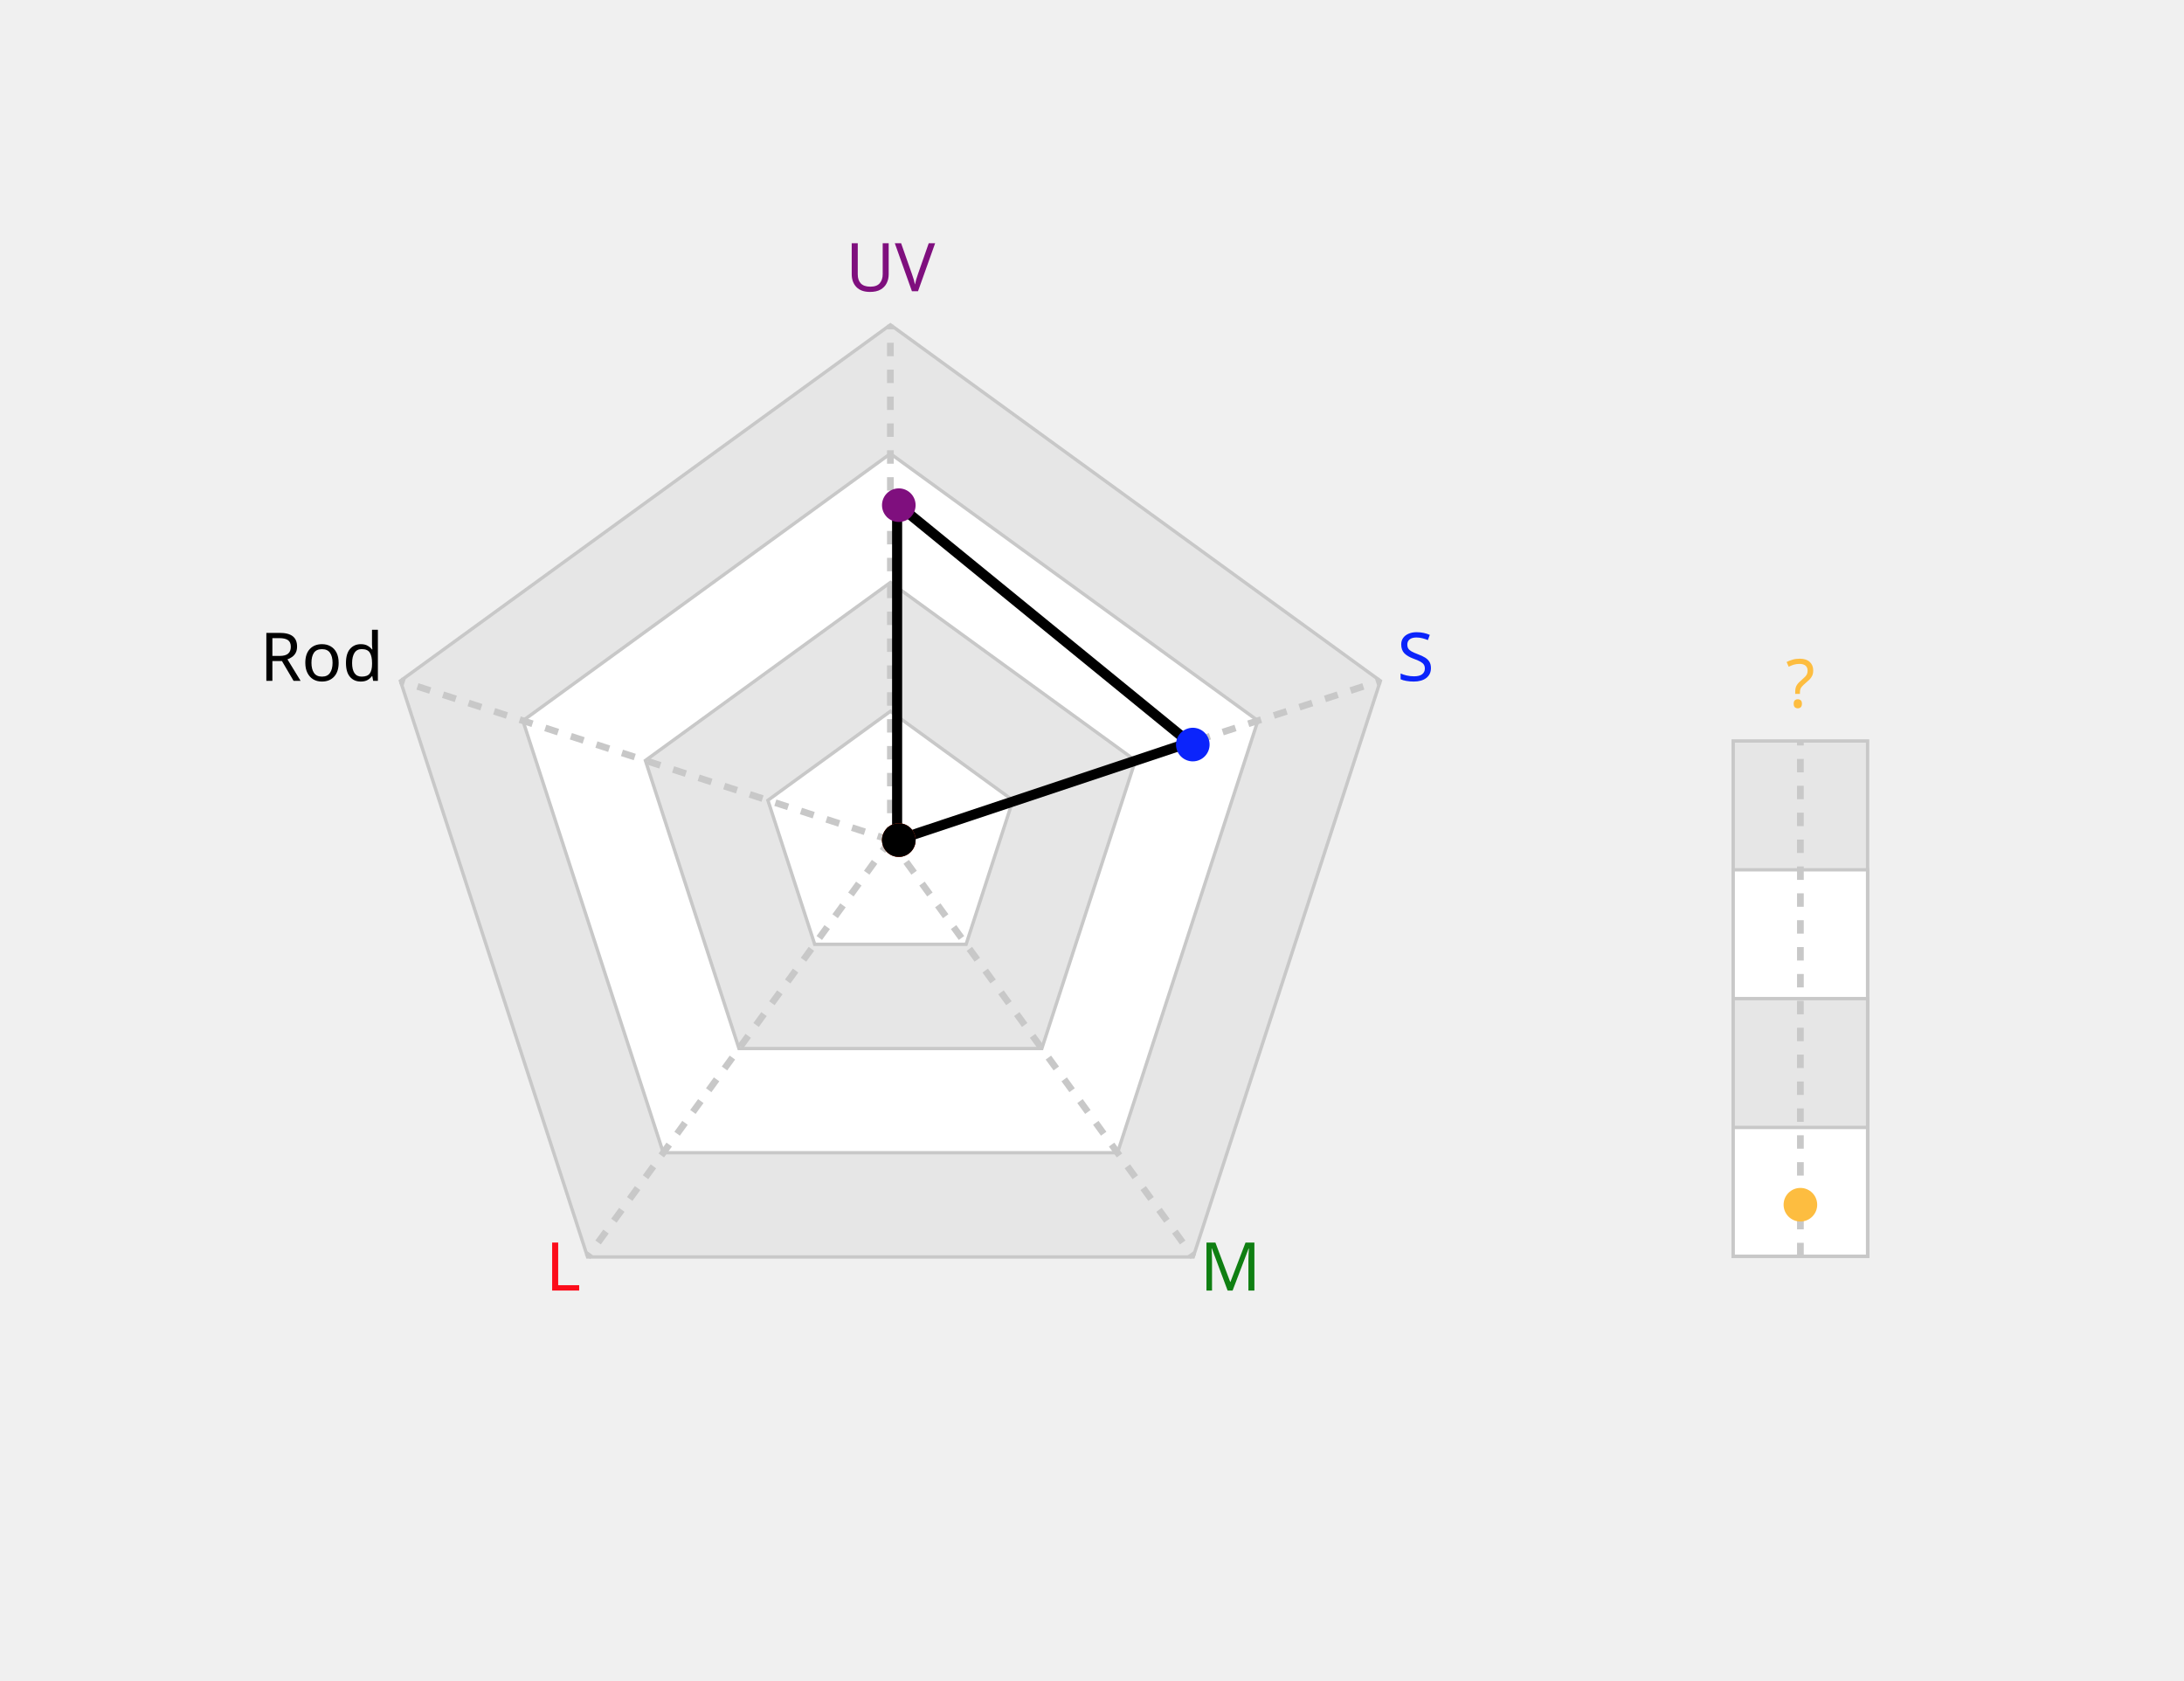
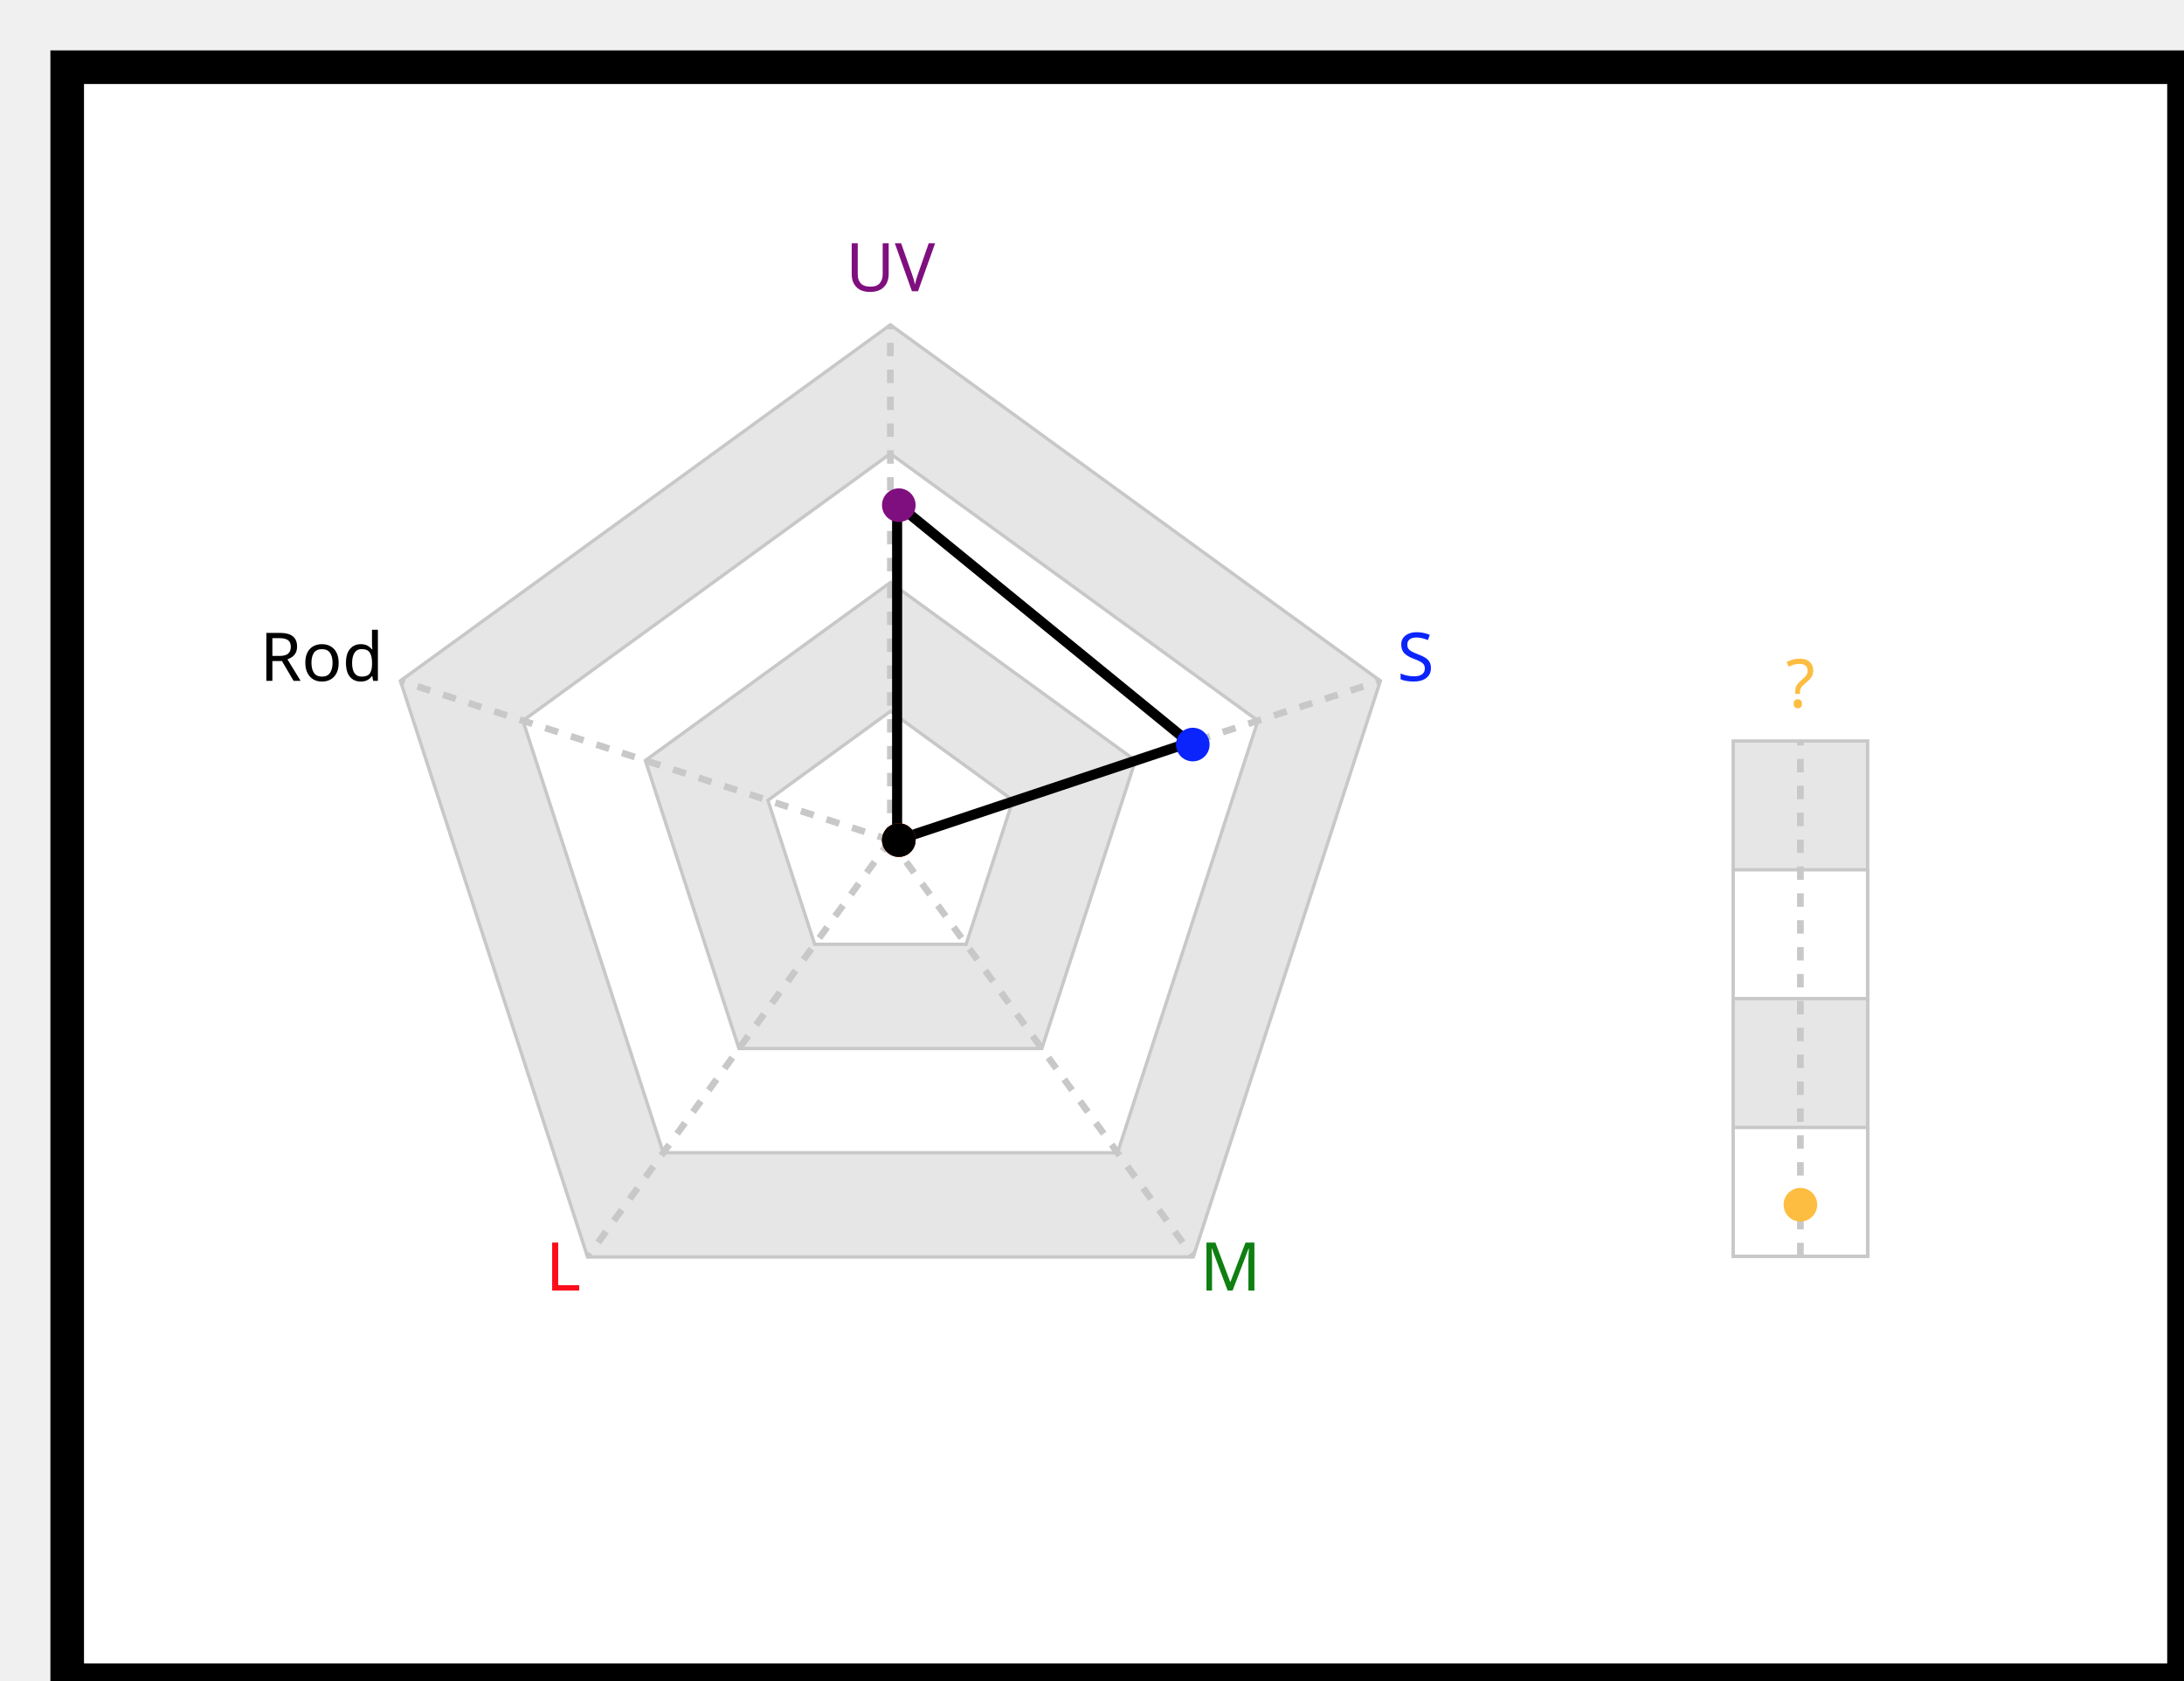
- <svg xmlns="http://www.w3.org/2000/svg" baseProfile="full" height="500" version="1.1" width="650">
+ <svg xmlns="http://www.w3.org/2000/svg" baseProfile="full" height="500" id="eel" version="1.1" width="650">
  <defs />
-   <polygon fill="rgb(230,230,230)" id="axGonMinor" points="265.0,96.667 410.829,202.617 355.127,374.049 174.873,374.049 119.171,202.617" stroke="rgb(200,200,200)" stroke-width="1" />
-   <polygon fill="rgb(255,255,255)" id="axGon" points="265.0,135.0 374.371,214.463 332.595,343.037 197.405,343.037 155.629,214.463" stroke="rgb(200,200,200)" stroke-width="1" />
-   <polygon fill="rgb(230,230,230)" id="axGonMinor" points="265.0,173.333 337.914,226.309 310.064,312.025 219.936,312.025 192.086,226.309" stroke="rgb(200,200,200)" stroke-width="1" />
-   <polygon fill="rgb(255,255,255)" id="axGon" points="265.0,211.667 301.457,238.154 287.532,281.012 242.468,281.012 228.543,238.154" stroke="rgb(200,200,200)" stroke-width="1" />
-   <rect fill="rgb(230,230,230)" height="153.333" id="zaxGonMinor" stroke="rgb(200,200,200)" stroke-width="1" width="40" x="515.833" y="220.506" />
-   <rect fill="rgb(255,255,255)" height="115.0" id="zaxGon" stroke="rgb(200,200,200)" stroke-width="1" width="40" x="515.833" y="258.839" />
-   <rect fill="rgb(230,230,230)" height="76.667" id="zaxGonMinor" stroke="rgb(200,200,200)" stroke-width="1" width="40" x="515.833" y="297.172" />
-   <rect fill="rgb(255,255,255)" height="38.333" id="zaxGon" stroke="rgb(200,200,200)" stroke-width="1" width="40" x="515.833" y="335.506" />
-   <line id="ax" stroke="rgb(200,200,200)" stroke-dasharray="4" stroke-width="2" x1="535.833" x2="535.833" y1="373.839" y2="220.506" />
+   <rect fill="white" height="480" stroke="rgb(0,0,0)" stroke-width="10" width="630" x="20" y="20" />
+   <polygon fill="rgb(230,230,230)" points="265.0,96.667 410.829,202.617 355.127,374.049 174.873,374.049 119.171,202.617" stroke="rgb(200,200,200)" stroke-width="1" />
+   <polygon fill="rgb(255,255,255)" points="265.0,135.0 374.371,214.463 332.595,343.037 197.405,343.037 155.629,214.463" stroke="rgb(200,200,200)" stroke-width="1" />
+   <polygon fill="rgb(230,230,230)" points="265.0,173.333 337.914,226.309 310.064,312.025 219.936,312.025 192.086,226.309" stroke="rgb(200,200,200)" stroke-width="1" />
+   <polygon fill="rgb(255,255,255)" points="265.0,211.667 301.457,238.154 287.532,281.012 242.468,281.012 228.543,238.154" stroke="rgb(200,200,200)" stroke-width="1" />
+   <rect fill="rgb(230,230,230)" height="153.333" stroke="rgb(200,200,200)" stroke-width="1" width="40" x="515.833" y="220.506" />
+   <rect fill="rgb(255,255,255)" height="115.0" stroke="rgb(200,200,200)" stroke-width="1" width="40" x="515.833" y="258.839" />
+   <rect fill="rgb(230,230,230)" height="76.667" stroke="rgb(200,200,200)" stroke-width="1" width="40" x="515.833" y="297.172" />
+   <rect fill="rgb(255,255,255)" height="38.333" stroke="rgb(200,200,200)" stroke-width="1" width="40" x="515.833" y="335.506" />
+   <line stroke="rgb(200,200,200)" stroke-dasharray="4" stroke-width="2" x1="535.833" x2="535.833" y1="373.839" y2="220.506" />
  <text fill="rgb(253,189,64)" font-family="sans-serif" font-size="20" text-anchor="middle" transform="translate(0,-10)" x="535.833" y="220.506">?</text>
-   <line id="ax" stroke="rgb(200,200,200)" stroke-dasharray="4" stroke-width="2" transform="rotate(0.0,265.0,250.0)" x1="265.0" x2="265.0" y1="250.0" y2="96.667" />
+   <line stroke="rgb(200,200,200)" stroke-dasharray="4" stroke-width="2" transform="rotate(0.0,265.0,250.0)" x1="265.0" x2="265.0" y1="250.0" y2="96.667" />
  <text alignment-baseline="middle" fill="rgb(127,15,126)" font-family="sans-serif" font-size="20" text-anchor="middle" transform="translate(0,-10)" x="265.0" y="96.667">UV</text>
-   <line id="ax" stroke="rgb(200,200,200)" stroke-dasharray="4" stroke-width="2" transform="rotate(72.0,265.0,250.0)" x1="265.0" x2="265.0" y1="250.0" y2="96.667" />
-   <text alignment-baseline="middle" fill="rgb(11,36,251)" font-family="sans-serif" font-size="20" text-anchor="start" transform="translate(+5,0)" x="410.829" y="202.617">S</text>
-   <line id="ax" stroke="rgb(200,200,200)" stroke-dasharray="4" stroke-width="2" transform="rotate(144.0,265.0,250.0)" x1="265.0" x2="265.0" y1="250.0" y2="96.667" />
+   <line stroke="rgb(200,200,200)" stroke-dasharray="4" stroke-width="2" transform="rotate(72.0,265.0,250.0)" x1="265.0" x2="265.0" y1="250.0" y2="96.667" />
+   <text alignment-baseline="middle" fill="rgb(11,36,251)" font-family="sans-serif" font-size="20" text-anchor="start" transform="translate(5,0)" x="410.829" y="202.617">S</text>
+   <line stroke="rgb(200,200,200)" stroke-dasharray="4" stroke-width="2" transform="rotate(144.0,265.0,250.0)" x1="265.0" x2="265.0" y1="250.0" y2="96.667" />
  <text alignment-baseline="middle" fill="rgb(15,127,18)" font-family="sans-serif" font-size="20" text-anchor="start" transform="translate(2,10)" x="355.127" y="374.049">M</text>
-   <line id="ax" stroke="rgb(200,200,200)" stroke-dasharray="4" stroke-width="2" transform="rotate(216.0,265.0,250.0)" x1="265.0" x2="265.0" y1="250.0" y2="96.667" />
+   <line stroke="rgb(200,200,200)" stroke-dasharray="4" stroke-width="2" transform="rotate(216.0,265.0,250.0)" x1="265.0" x2="265.0" y1="250.0" y2="96.667" />
  <text alignment-baseline="middle" fill="rgb(252,13,27)" font-family="sans-serif" font-size="20" text-anchor="end" transform="translate(-2,10)" x="174.873" y="374.049">L</text>
-   <line id="ax" stroke="rgb(200,200,200)" stroke-dasharray="4" stroke-width="2" transform="rotate(288.0,265.0,250.0)" x1="265.0" x2="265.0" y1="250.0" y2="96.667" />
+   <line stroke="rgb(200,200,200)" stroke-dasharray="4" stroke-width="2" transform="rotate(288.0,265.0,250.0)" x1="265.0" x2="265.0" y1="250.0" y2="96.667" />
  <text alignment-baseline="middle" fill="rgb(0,0,0)" font-family="sans-serif" font-size="20" text-anchor="end" transform="translate(-5,0)" x="119.171" y="202.617">Rod</text>
-   <path d="M267,150 L354,221 L267,250 L267,250 L267,250 Z" fill="none" id="cellGon" stroke="rgb(0,0,0)" stroke-linecap="round" stroke-opacity="1" stroke-width="3" />
-   <circle cx="267.5" cy="150.333" fill="rgb(127,15,126)" id="uDat" r="5" stroke="none" stroke-width="4" transform="rotate(0.0,267.5,250.0)" />
-   <circle cx="267.5" cy="158.0" fill="rgb(11,36,251)" id="sDat" r="5" stroke="none" stroke-width="4" transform="rotate(72.0,267.5,250.0)" />
-   <circle cx="267.5" cy="250.0" fill="rgb(15,127,18)" id="mDat" r="5" stroke="none" stroke-width="4" transform="rotate(144.0,267.5,250.0)" />
-   <circle cx="267.5" cy="250.0" fill="rgb(252,13,27)" id="lDat" r="5" stroke="none" stroke-width="4" transform="rotate(216.0,267.5,250.0)" />
-   <circle cx="267.5" cy="250.0" fill="rgb(0,0,0)" id="rDat" r="5" stroke="none" stroke-width="4" transform="rotate(288.0,267.5,250.0)" />
-   <circle cx="535.833" cy="358.506" fill="rgb(253,189,64)" id="zDat" r="5" stroke="none" stroke-width="4" transform="rotate(0,535.8333,250.0)" />
+   <path d="M267,150 L354,221 L267,250 L267,250 L267,250 Z" fill="none" stroke="rgb(0,0,0)" stroke-linecap="round" stroke-opacity="1" stroke-width="3" />
+   <circle cx="267.5" cy="150.333" fill="rgb(127,15,126)" r="5" stroke="none" stroke-width="4" transform="rotate(0.0,267.5,250.0)" />
+   <circle cx="267.5" cy="158.0" fill="rgb(11,36,251)" r="5" stroke="none" stroke-width="4" transform="rotate(72.0,267.5,250.0)" />
+   <circle cx="267.5" cy="250.0" fill="rgb(15,127,18)" r="5" stroke="none" stroke-width="4" transform="rotate(144.0,267.5,250.0)" />
+   <circle cx="267.5" cy="250.0" fill="rgb(252,13,27)" r="5" stroke="none" stroke-width="4" transform="rotate(216.0,267.5,250.0)" />
+   <circle cx="267.5" cy="250.0" fill="rgb(0,0,0)" r="5" stroke="none" stroke-width="4" transform="rotate(288.0,267.5,250.0)" />
+   <circle cx="535.833" cy="358.506" fill="rgb(253,189,64)" r="5" stroke="none" stroke-width="4" transform="rotate(0,535.8333,250.0)" />
</svg>
